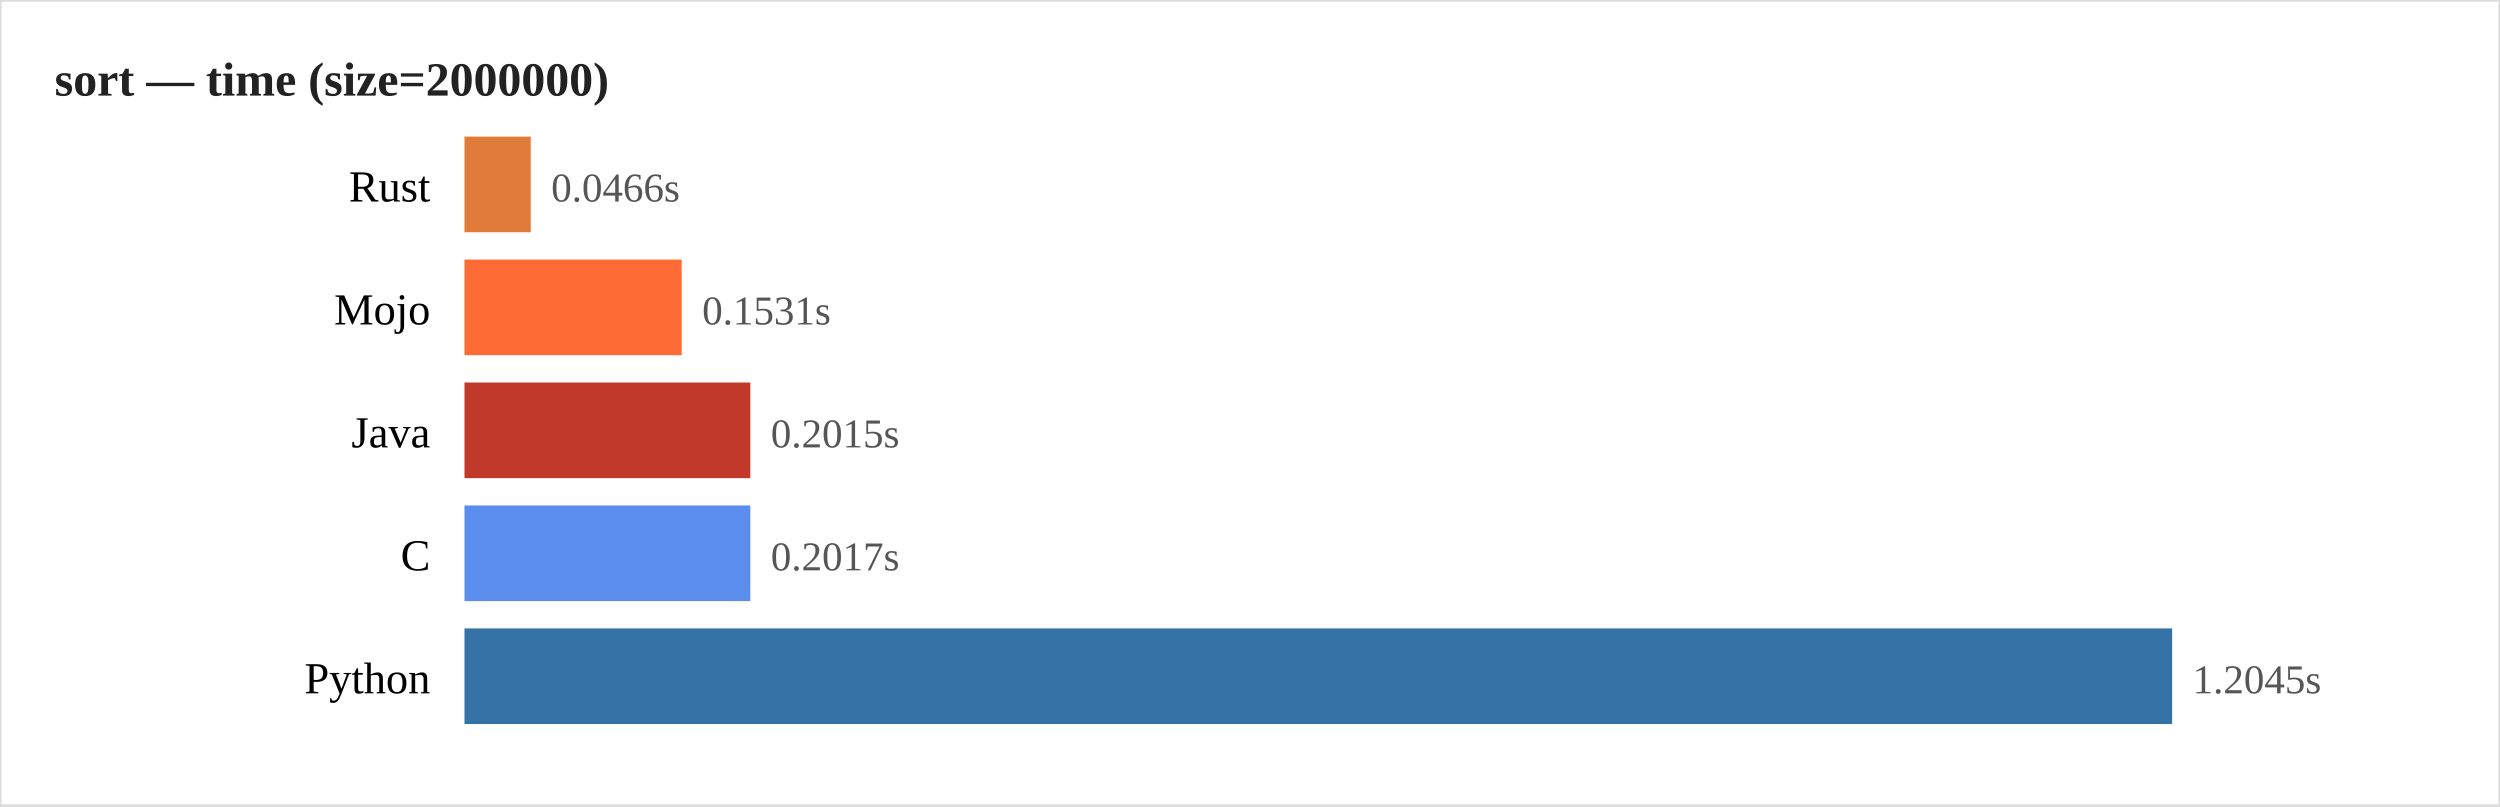
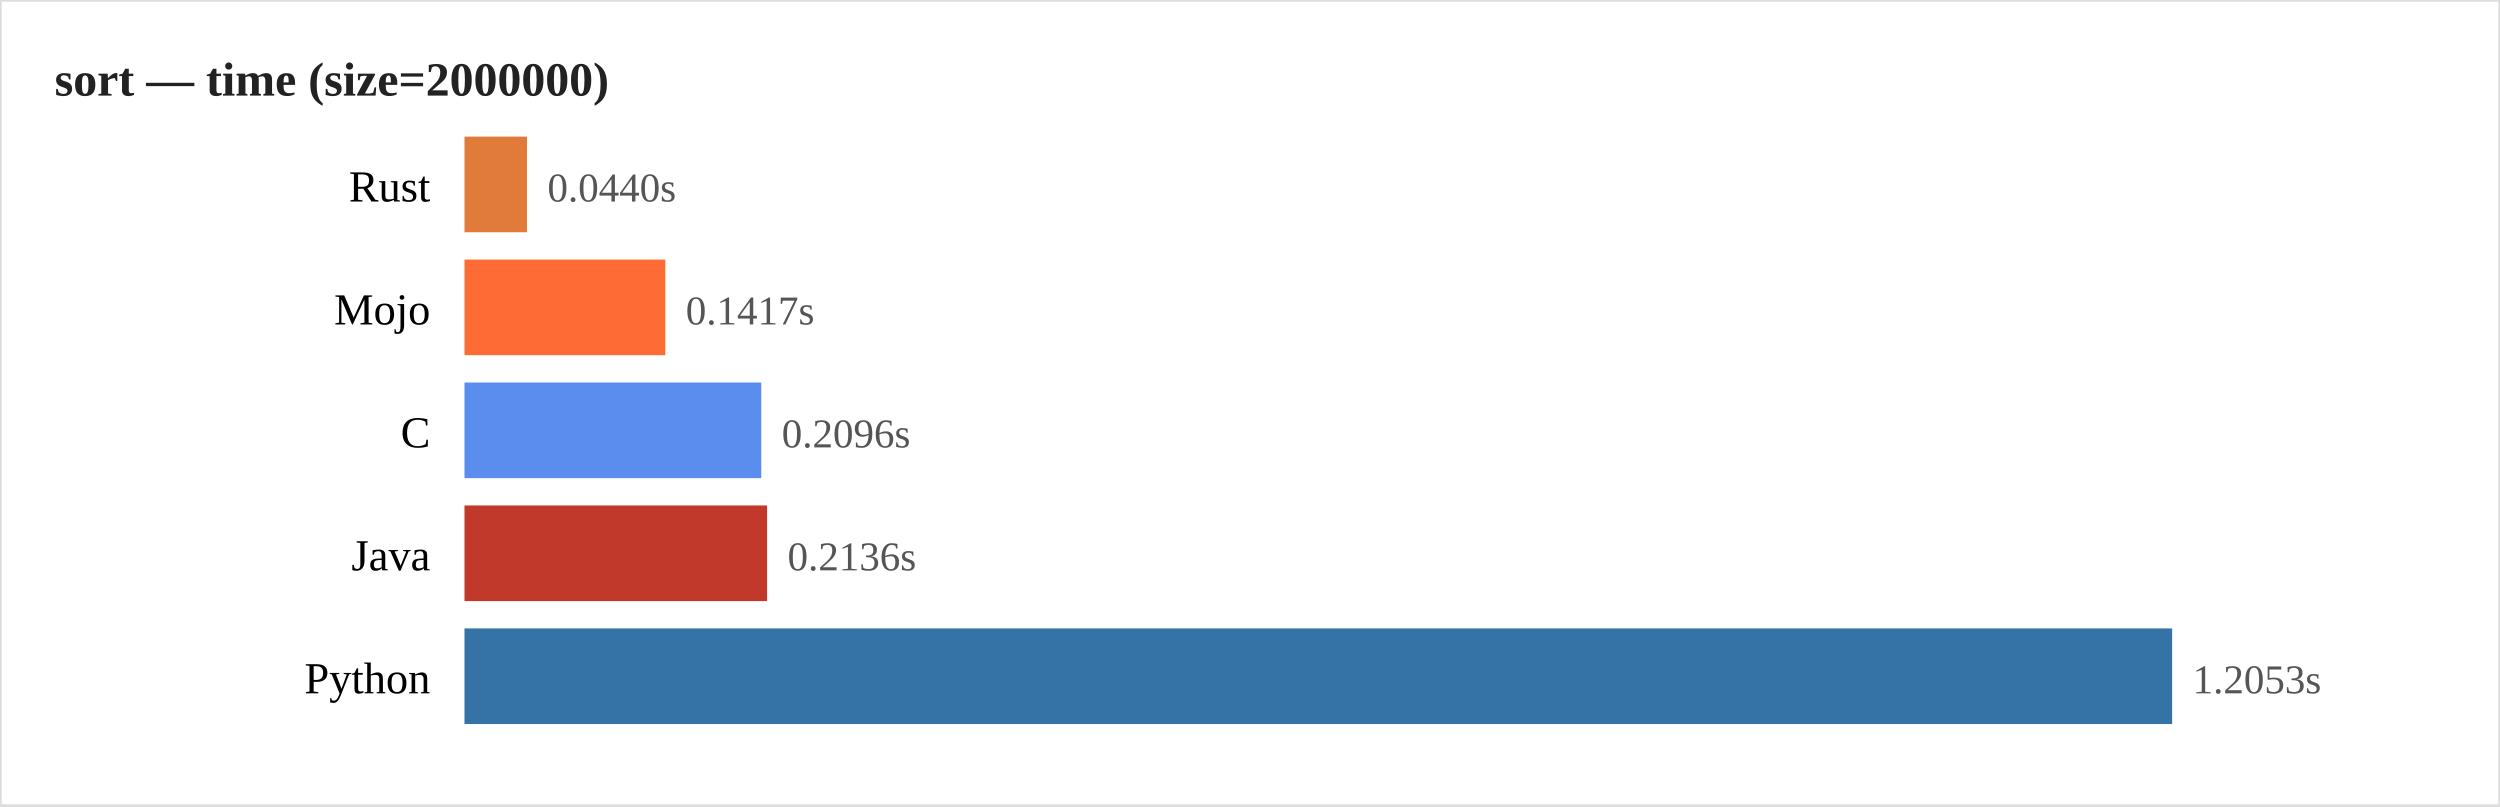
<svg xmlns="http://www.w3.org/2000/svg" width="732" height="236">
  <rect width="100%" height="100%" fill="white" stroke="#ddd" />
  <text x="16" y="28" font-size="14" font-weight="bold" fill="#222">sort — time (size=2000000)</text>
-   <rect x="136" y="40" width="19.4" height="28" fill="#e07b39" />
+   <rect x="136" y="40" width="18.3" height="28" fill="#e07b39" />
  <text x="126" y="59.0" text-anchor="end" font-size="13">Rust</text>
-   <text x="161.4" y="59.0" font-size="12" fill="#555">0.0466s</text>
-   <rect x="136" y="76" width="63.6" height="28" fill="#ff6b35" />
+   <text x="160.3" y="59.0" font-size="12" fill="#555">0.0440s</text>
+   <rect x="136" y="76" width="58.8" height="28" fill="#ff6b35" />
  <text x="126" y="95.0" text-anchor="end" font-size="13">Mojo</text>
-   <text x="205.6" y="95.0" font-size="12" fill="#555">0.1531s</text>
-   <rect x="136" y="112" width="83.7" height="28" fill="#c0392b" />
-   <text x="126" y="131.0" text-anchor="end" font-size="13">Java</text>
-   <text x="225.7" y="131.0" font-size="12" fill="#555">0.2015s</text>
-   <rect x="136" y="148" width="83.7" height="28" fill="#5b8dee" />
-   <text x="126" y="167.0" text-anchor="end" font-size="13">C</text>
-   <text x="225.7" y="167.0" font-size="12" fill="#555">0.2017s</text>
+   <text x="200.8" y="95.0" font-size="12" fill="#555">0.1417s</text>
+   <rect x="136" y="112" width="86.9" height="28" fill="#5b8dee" />
+   <text x="126" y="131.0" text-anchor="end" font-size="13">C</text>
+   <text x="228.9" y="131.0" font-size="12" fill="#555">0.2096s</text>
+   <rect x="136" y="148" width="88.6" height="28" fill="#c0392b" />
+   <text x="126" y="167.0" text-anchor="end" font-size="13">Java</text>
+   <text x="230.6" y="167.0" font-size="12" fill="#555">0.2136s</text>
  <rect x="136" y="184" width="500.0" height="28" fill="#3572A5" />
  <text x="126" y="203.0" text-anchor="end" font-size="13">Python</text>
-   <text x="642.0" y="203.0" font-size="12" fill="#555">1.2045s</text>
+   <text x="642.0" y="203.0" font-size="12" fill="#555">1.2053s</text>
</svg>
